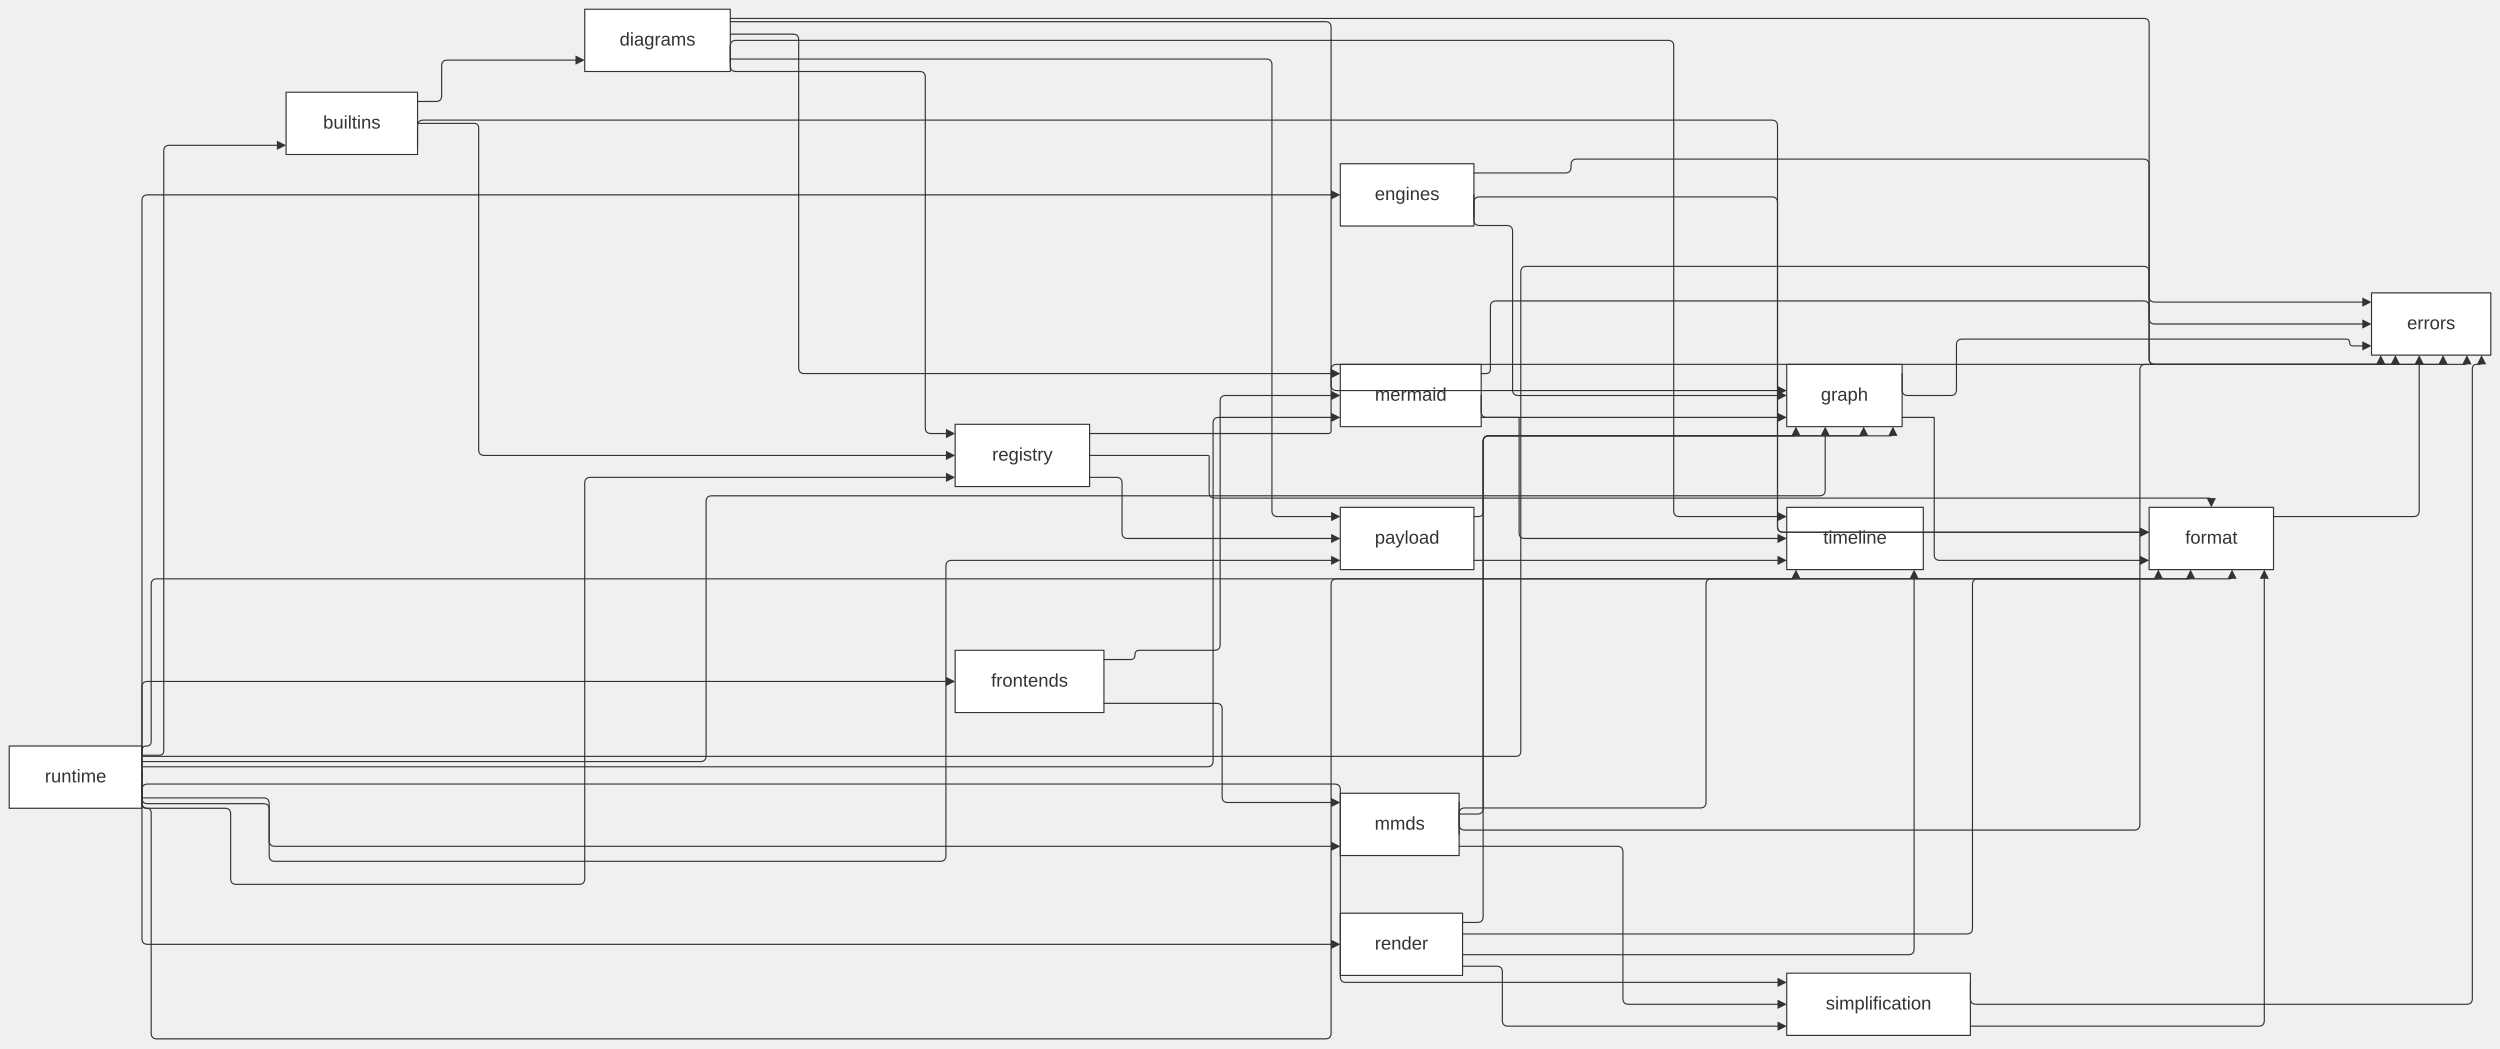
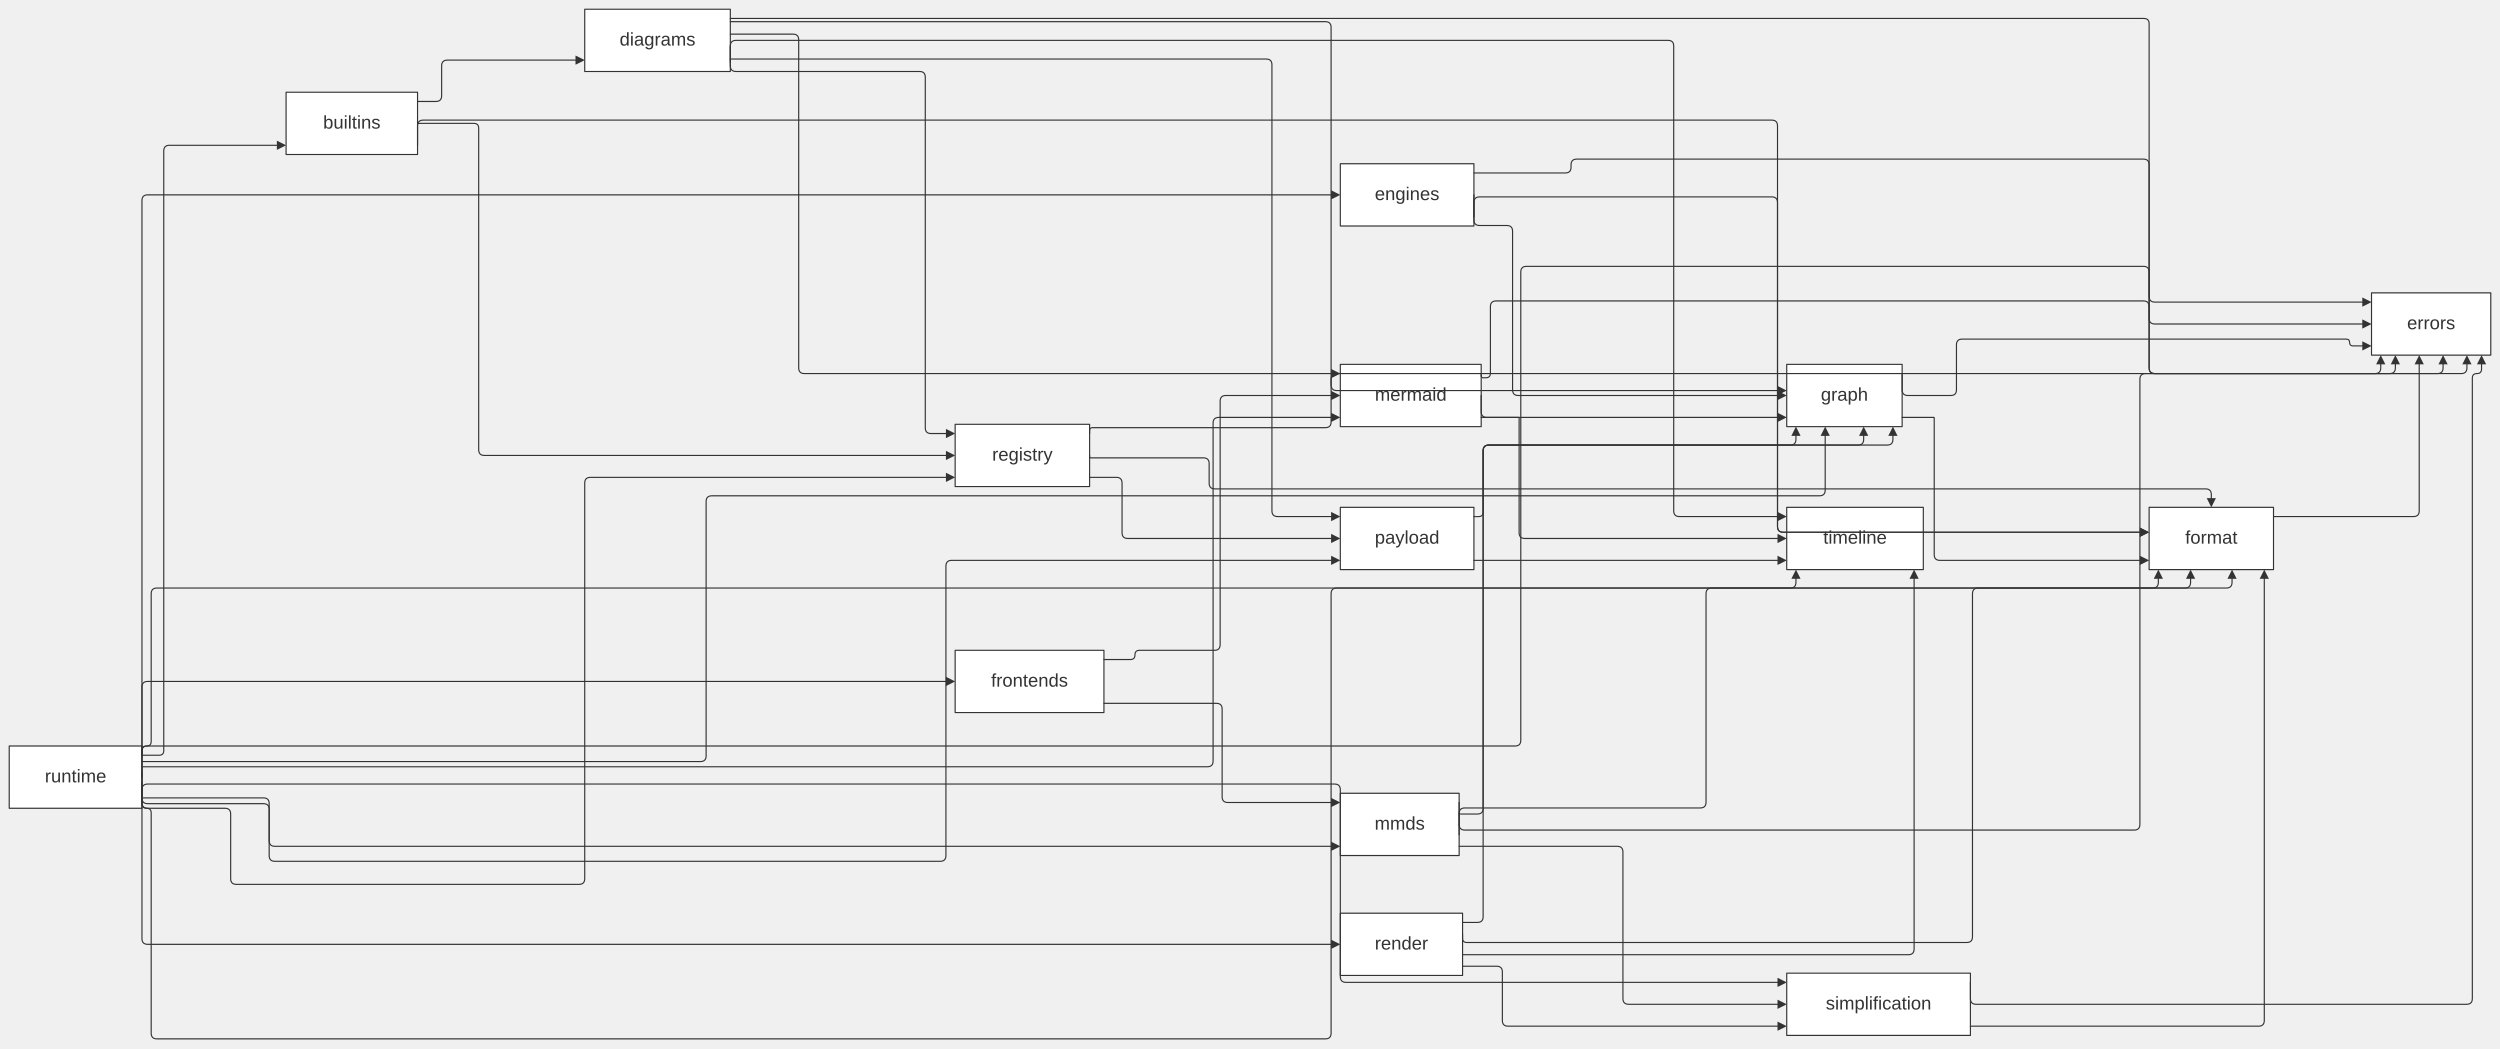
<svg xmlns="http://www.w3.org/2000/svg" width="100%" viewBox="0 0 2168.22 909.00" style="max-width: 2168.22px; background-color: transparent;" font-family="&quot;trebuchet ms&quot;, verdana, arial, sans-serif" font-size="16.00">
  <defs>
    <marker id="arrowhead" viewBox="0 0 10.00 10.00" refX="5.00" refY="5.00" markerWidth="8.00" markerHeight="8.00" orient="auto-start-reverse" markerUnits="userSpaceOnUse">
      <path d="M 0 0 L 10.00 5.00 L 0 10.00 z" fill="#333" />
    </marker>
    <marker id="crosshead" viewBox="0 0 11.00 11.00" refX="12.00" refY="5.20" markerWidth="11.00" markerHeight="11.00" orient="auto-start-reverse" markerUnits="userSpaceOnUse">
      <path d="M 1,1 l 9,9 M 10,1 l -9,9" stroke="#333" stroke-width="2" />
    </marker>
    <marker id="circlehead" viewBox="0 0 10.00 10.00" refX="11.00" refY="5.00" markerWidth="11.00" markerHeight="11.00" orient="auto-start-reverse" markerUnits="userSpaceOnUse">
      <circle cx="5" cy="5" r="5" stroke="#333" stroke-width="1" fill="#333" />
    </marker>
    <marker id="open-arrowhead" viewBox="0 0 10.00 10.00" refX="5.00" refY="5.00" markerWidth="8.00" markerHeight="8.00" orient="auto-start-reverse" markerUnits="userSpaceOnUse">
      <polygon points="0,0 10.00,5.00 0,10.00" fill="white" stroke="#333" stroke-width="1" />
    </marker>
    <marker id="diamondhead" viewBox="0 0 12.00 12.00" refX="6.00" refY="6.00" markerWidth="12.00" markerHeight="12.00" orient="auto-start-reverse" markerUnits="userSpaceOnUse">
      <polygon points="0,6.00 6.00,0 12.00,6.00 6.00,12.00" fill="#333" />
    </marker>
    <marker id="open-diamondhead" viewBox="0 0 12.00 12.00" refX="6.00" refY="6.00" markerWidth="12.00" markerHeight="12.00" orient="auto-start-reverse" markerUnits="userSpaceOnUse">
      <polygon points="0,6.00 6.00,0 12.00,6.00 6.00,12.00" fill="white" stroke="#333" stroke-width="1" />
    </marker>
  </defs>
  <g transform="translate(0.00,0.00)">
    <g class="nodes">
      <rect x="248.12" y="80.00" width="114.01" height="54.00" fill="white" stroke="#333" stroke-width="1.00" stroke-linejoin="round" />
      <text x="305.13" y="107.00" text-anchor="middle" dominant-baseline="middle" fill="#333">builtins</text>
      <rect x="507.13" y="8.00" width="126.26" height="54.00" fill="white" stroke="#333" stroke-width="1.00" stroke-linejoin="round" />
      <text x="570.26" y="35.00" text-anchor="middle" dominant-baseline="middle" fill="#333">diagrams</text>
      <rect x="1162.44" y="142.00" width="115.87" height="54.00" fill="white" stroke="#333" stroke-width="1.00" stroke-linejoin="round" />
      <text x="1220.37" y="169.00" text-anchor="middle" dominant-baseline="middle" fill="#333">engines</text>
      <rect x="2056.79" y="254.00" width="103.43" height="54.00" fill="white" stroke="#333" stroke-width="1.00" stroke-linejoin="round" />
      <text x="2108.51" y="281.00" text-anchor="middle" dominant-baseline="middle" fill="#333">errors</text>
      <rect x="1863.91" y="440.00" width="107.88" height="54.00" fill="white" stroke="#333" stroke-width="1.00" stroke-linejoin="round" />
      <text x="1917.85" y="467.00" text-anchor="middle" dominant-baseline="middle" fill="#333">format</text>
      <rect x="828.39" y="564.00" width="129.04" height="54.00" fill="white" stroke="#333" stroke-width="1.00" stroke-linejoin="round" />
      <text x="892.91" y="591.00" text-anchor="middle" dominant-baseline="middle" fill="#333">frontends</text>
      <rect x="1549.61" y="316.00" width="100.09" height="54.00" fill="white" stroke="#333" stroke-width="1.00" stroke-linejoin="round" />
      <text x="1599.66" y="343.00" text-anchor="middle" dominant-baseline="middle" fill="#333">graph</text>
      <rect x="1162.44" y="316.00" width="122.18" height="54.00" fill="white" stroke="#333" stroke-width="1.00" stroke-linejoin="round" />
      <text x="1223.52" y="343.00" text-anchor="middle" dominant-baseline="middle" fill="#333">mermaid</text>
      <rect x="1162.44" y="688.00" width="103.06" height="54.00" fill="white" stroke="#333" stroke-width="1.00" stroke-linejoin="round" />
      <text x="1213.96" y="715.00" text-anchor="middle" dominant-baseline="middle" fill="#333">mmds</text>
      <rect x="1162.44" y="440.00" width="115.87" height="54.00" fill="white" stroke="#333" stroke-width="1.00" stroke-linejoin="round" />
      <text x="1220.37" y="467.00" text-anchor="middle" dominant-baseline="middle" fill="#333">payload</text>
      <rect x="828.39" y="368.00" width="116.61" height="54.00" fill="white" stroke="#333" stroke-width="1.00" stroke-linejoin="round" />
      <text x="886.70" y="395.00" text-anchor="middle" dominant-baseline="middle" fill="#333">registry</text>
      <rect x="1162.44" y="792.00" width="106.03" height="54.00" fill="white" stroke="#333" stroke-width="1.00" stroke-linejoin="round" />
      <text x="1215.45" y="819.00" text-anchor="middle" dominant-baseline="middle" fill="#333">render</text>
      <rect x="8.00" y="647.00" width="115.12" height="54.00" fill="white" stroke="#333" stroke-width="1.00" stroke-linejoin="round" />
      <text x="65.56" y="674.00" text-anchor="middle" dominant-baseline="middle" fill="#333">runtime</text>
      <rect x="1549.61" y="844.00" width="159.30" height="54.00" fill="white" stroke="#333" stroke-width="1.00" stroke-linejoin="round" />
      <text x="1629.26" y="871.00" text-anchor="middle" dominant-baseline="middle" fill="#333">simplification</text>
      <rect x="1549.61" y="440.00" width="118.46" height="54.00" fill="white" stroke="#333" stroke-width="1.00" stroke-linejoin="round" />
      <text x="1608.84" y="467.00" text-anchor="middle" dominant-baseline="middle" fill="#333">timeline</text>
    </g>
    <g class="edgePaths">
      <path d="M362.13,88.00 L378.03,88.00 Q383.03,88.00 383.03,83.00 L383.03,57.14 Q383.03,52.14 388.03,52.14 L503.13,52.14" stroke="#333" stroke-width="1.00" fill="none" stroke-linecap="round" stroke-linejoin="round" marker-end="url(#arrowhead)" />
      <path d="M362.13,126.00 L362.13,109.18 Q362.13,104.18 367.13,104.18 L1536.61,104.18 Q1541.61,104.18 1541.61,109.18 L1541.61,432.00 L1541.61,456.61 Q1541.61,461.61 1546.61,461.61 L1859.92,461.61" stroke="#333" stroke-width="1.00" fill="none" stroke-linecap="round" stroke-linejoin="round" marker-end="url(#arrowhead)" />
      <path d="M362.13,107.00 L410.93,107.00 Q415.16,107.00 415.16,111.23 L415.16,115.47 L415.16,390.00 Q415.16,395.00 420.16,395.00 L824.39,395.00" stroke="#333" stroke-width="1.00" fill="none" stroke-linecap="round" stroke-linejoin="round" marker-end="url(#arrowhead)" />
      <path d="M633.39,16.00 L1859.30,16.00 Q1863.91,16.00 1863.91,20.61 L1863.91,25.22 L1863.91,257.00 Q1863.91,262.00 1868.91,262.00 L2052.79,262.00" stroke="#333" stroke-width="1.00" fill="none" stroke-linecap="round" stroke-linejoin="round" marker-end="url(#arrowhead)" />
      <path d="M633.39,18.80 L1149.44,18.80 Q1154.44,18.80 1154.44,23.80 L1154.44,30.11 L1154.44,308.00 L1154.44,333.75 Q1154.44,338.75 1159.44,338.75 L1545.62,338.75" stroke="#333" stroke-width="1.00" fill="none" stroke-linecap="round" stroke-linejoin="round" marker-end="url(#arrowhead)" />
      <path d="M633.39,29.60 L687.70,29.60 Q692.70,29.60 692.70,34.60 L692.70,39.89 L692.70,319.00 Q692.70,324.00 697.70,324.00 L1158.44,324.00" stroke="#333" stroke-width="1.00" fill="none" stroke-linecap="round" stroke-linejoin="round" marker-end="url(#arrowhead)" />
      <path d="M633.39,51.20 L1098.13,51.20 Q1103.13,51.20 1103.13,56.20 L1103.13,443.00 Q1103.13,448.00 1108.13,448.00 L1158.44,448.00" stroke="#333" stroke-width="1.00" fill="none" stroke-linecap="round" stroke-linejoin="round" marker-end="url(#arrowhead)" />
      <path d="M633.39,40.40 L633.39,57.00 Q633.39,62.00 638.39,62.00 L797.49,62.00 Q802.49,62.00 802.49,67.00 L802.49,371.00 Q802.49,376.00 807.49,376.00 L824.39,376.00" stroke="#333" stroke-width="1.00" fill="none" stroke-linecap="round" stroke-linejoin="round" marker-end="url(#arrowhead)" />
      <path d="M633.39,54.00 L633.39,40.00 Q633.39,35.00 638.39,35.00 L1446.59,35.00 Q1451.59,35.00 1451.59,40.00 L1451.59,443.00 Q1451.59,448.00 1456.59,448.00 L1545.61,448.00" stroke="#333" stroke-width="1.00" fill="none" stroke-linecap="round" stroke-linejoin="round" marker-end="url(#arrowhead)" />
      <path d="M1278.30,150.00 L1357.55,150.00 Q1362.55,150.00 1362.55,145.00 L1362.55,143.00 Q1362.55,138.00 1367.55,138.00 L1858.91,138.00 Q1863.91,138.00 1863.91,143.00 L1863.91,276.00 Q1863.91,281.00 1868.91,281.00 L2052.79,281.00" stroke="#333" stroke-width="1.00" fill="none" stroke-linecap="round" stroke-linejoin="round" marker-end="url(#arrowhead)" />
      <path d="M1278.30,188.00 L1278.30,175.76 Q1278.30,170.76 1283.30,170.76 L1536.61,170.76 Q1541.61,170.76 1541.61,175.76 L1541.61,432.00 L1541.61,456.61 Q1541.61,461.61 1546.61,461.61 L1859.92,461.61" stroke="#333" stroke-width="1.00" fill="none" stroke-linecap="round" stroke-linejoin="round" marker-end="url(#arrowhead)" />
      <path d="M1278.30,169.00 L1278.30,190.58 Q1278.30,195.58 1283.30,195.58 L1306.83,195.58 Q1311.83,195.58 1311.83,200.58 L1311.83,338.00 Q1311.83,343.00 1316.83,343.00 L1545.61,343.00" stroke="#333" stroke-width="1.00" fill="none" stroke-linecap="round" stroke-linejoin="round" marker-end="url(#arrowhead)" />
      <path d="M1971.79,448.00 L2093.16,448.00 Q2098.16,448.00 2098.16,443.00 L2098.16,316.00 L2098.16,312.00" stroke="#333" stroke-width="1.00" fill="none" stroke-linecap="round" stroke-linejoin="round" marker-end="url(#arrowhead)" />
      <path d="M957.44,572.00 L980.34,572.00 Q984.34,572.00 984.34,568.00 L984.34,568.00 Q984.34,564.00 988.34,564.00 L1053.22,564.00 Q1058.22,564.00 1058.22,559.00 L1058.22,348.00 Q1058.22,343.00 1063.22,343.00 L1158.44,343.00" stroke="#333" stroke-width="1.00" fill="none" stroke-linecap="round" stroke-linejoin="round" marker-end="url(#arrowhead)" />
      <path d="M957.44,610.00 L1054.94,610.00 Q1059.94,610.00 1059.94,615.00 L1059.94,691.00 Q1059.94,696.00 1064.94,696.00 L1158.44,696.00" stroke="#333" stroke-width="1.00" fill="none" stroke-linecap="round" stroke-linejoin="round" marker-end="url(#arrowhead)" />
      <path d="M1649.70,324.00 L1649.70,338.00 Q1649.70,343.00 1654.70,343.00 L1691.81,343.00 Q1696.81,343.00 1696.81,338.00 L1696.81,299.11 Q1696.81,294.11 1701.81,294.11 L2034.85,294.11 Q2037.79,294.11 2037.79,297.05 L2037.79,297.05 Q2037.79,300.00 2040.74,300.00 L2052.79,300.00" stroke="#333" stroke-width="1.00" fill="none" stroke-linecap="round" stroke-linejoin="round" marker-end="url(#arrowhead)" />
      <path d="M1649.70,362.00 L1677.27,362.00 Q1677.52,362.00 1677.52,362.25 L1677.52,362.50 L1677.52,481.00 Q1677.52,486.00 1682.52,486.00 L1859.91,486.00" stroke="#333" stroke-width="1.00" fill="none" stroke-linecap="round" stroke-linejoin="round" marker-end="url(#arrowhead)" />
-       <path d="M1284.61,324.00 L1288.61,324.00 Q1292.61,324.00 1292.61,320.00 L1292.61,266.00 Q1292.61,261.00 1297.61,261.00 L1858.91,261.00 Q1863.91,261.00 1863.91,266.00 L1863.91,311.00 Q1863.91,316.00 1868.91,316.00 L2062.79,316.00 Q2064.79,316.00 2064.79,314.00 L2064.79,312.00" stroke="#333" stroke-width="1.00" fill="none" stroke-linecap="round" stroke-linejoin="round" marker-end="url(#arrowhead)" />
+       <path d="M1284.61,324.00 L1284.61,325.82 Q1284.61,327.64 1286.43,327.64 L1288.61,327.64 Q1292.61,327.64 1292.61,323.64 L1292.61,266.00 Q1292.61,261.00 1297.61,261.00 L1858.91,261.00 Q1863.91,261.00 1863.91,266.00 L1863.91,319.00 Q1863.91,324.00 1868.91,324.00 L2059.79,324.00 Q2064.79,324.00 2064.79,319.00 L2064.79,312.00" stroke="#333" stroke-width="1.00" fill="none" stroke-linecap="round" stroke-linejoin="round" marker-end="url(#arrowhead)" />
      <path d="M1284.61,343.00 L1284.61,357.00 Q1284.61,362.00 1289.61,362.00 L1545.61,362.00" stroke="#333" stroke-width="1.00" fill="none" stroke-linecap="round" stroke-linejoin="round" marker-end="url(#arrowhead)" />
      <path d="M1284.61,362.00 L1317.18,362.00 Q1317.51,362.00 1317.51,362.33 L1317.51,362.66 L1317.51,462.00 Q1317.51,467.00 1322.51,467.00 L1545.61,467.00" stroke="#333" stroke-width="1.00" fill="none" stroke-linecap="round" stroke-linejoin="round" marker-end="url(#arrowhead)" />
-       <path d="M1265.49,696.00 L1265.49,714.91 Q1265.49,719.91 1270.49,719.91 L1850.91,719.91 Q1855.91,719.91 1855.91,714.91 L1855.91,321.00 Q1855.91,316.00 1860.91,316.00 L2137.54,316.00 Q2139.54,316.00 2139.54,314.00 L2139.54,312.00" stroke="#333" stroke-width="1.00" fill="none" stroke-linecap="round" stroke-linejoin="round" marker-end="url(#arrowhead)" />
-       <path d="M1265.49,724.00 L1265.49,705.72 Q1265.49,700.72 1270.49,700.72 L1474.62,700.72 Q1479.62,700.72 1479.62,695.72 L1479.62,507.00 Q1479.62,502.00 1484.62,502.00 L1897.87,502.00 Q1899.87,502.00 1899.87,500.00 L1899.87,498.00" stroke="#333" stroke-width="1.00" fill="none" stroke-linecap="round" stroke-linejoin="round" marker-end="url(#arrowhead)" />
-       <path d="M1265.49,706.00 L1281.30,706.00 Q1286.30,706.00 1286.30,701.00 L1286.30,383.00 Q1286.30,378.00 1291.30,378.00 L1614.34,378.00 Q1616.34,378.00 1616.34,376.00 L1616.34,374.00" stroke="#333" stroke-width="1.00" fill="none" stroke-linecap="round" stroke-linejoin="round" marker-end="url(#arrowhead)" />
+       <path d="M1265.49,696.00 L1265.49,714.91 Q1265.49,719.91 1270.49,719.91 L1850.91,719.91 Q1855.91,719.91 1855.91,714.91 L1855.91,329.00 Q1855.91,324.00 1860.91,324.00 L2134.54,324.00 Q2139.54,324.00 2139.54,319.00 L2139.54,312.00" stroke="#333" stroke-width="1.00" fill="none" stroke-linecap="round" stroke-linejoin="round" marker-end="url(#arrowhead)" />
+       <path d="M1265.49,724.00 L1265.49,705.72 Q1265.49,700.72 1270.49,700.72 L1474.62,700.72 Q1479.62,700.72 1479.62,695.72 L1479.62,515.00 Q1479.62,510.00 1484.62,510.00 L1894.87,510.00 Q1899.87,510.00 1899.87,505.00 L1899.87,498.00" stroke="#333" stroke-width="1.00" fill="none" stroke-linecap="round" stroke-linejoin="round" marker-end="url(#arrowhead)" />
+       <path d="M1265.49,706.00 L1281.30,706.00 Q1286.30,706.00 1286.30,701.00 L1286.30,391.00 Q1286.30,386.00 1291.30,386.00 L1611.34,386.00 Q1616.34,386.00 1616.34,381.00 L1616.34,374.00" stroke="#333" stroke-width="1.00" fill="none" stroke-linecap="round" stroke-linejoin="round" marker-end="url(#arrowhead)" />
      <path d="M1265.49,734.00 L1402.55,734.00 Q1407.55,734.00 1407.55,739.00 L1407.55,866.00 Q1407.55,871.00 1412.55,871.00 L1545.61,871.00" stroke="#333" stroke-width="1.00" fill="none" stroke-linecap="round" stroke-linejoin="round" marker-end="url(#arrowhead)" />
-       <path d="M1278.30,448.00 L1282.30,448.00 Q1286.30,448.00 1286.30,444.00 L1286.30,383.00 Q1286.30,378.00 1291.30,378.00 L1555.61,378.00 Q1557.61,378.00 1557.61,376.00 L1557.61,374.00" stroke="#333" stroke-width="1.00" fill="none" stroke-linecap="round" stroke-linejoin="round" marker-end="url(#arrowhead)" />
+       <path d="M1278.30,448.00 L1278.30,448.03 Q1278.30,448.06 1278.33,448.06 L1282.30,448.06 Q1286.30,448.06 1286.30,444.06 L1286.30,391.00 Q1286.30,386.00 1291.30,386.00 L1552.61,386.00 Q1557.61,386.00 1557.61,381.00 L1557.61,374.00" stroke="#333" stroke-width="1.00" fill="none" stroke-linecap="round" stroke-linejoin="round" marker-end="url(#arrowhead)" />
      <path d="M1278.30,486.00 L1545.61,486.00" stroke="#333" stroke-width="1.00" fill="none" stroke-linecap="round" stroke-linejoin="round" marker-end="url(#arrowhead)" />
-       <path d="M945.00,376.00 L1151.88,376.00 Q1154.44,376.00 1154.44,373.45 L1154.44,370.90 L1154.44,321.00 Q1154.44,316.00 1159.44,316.00 L2075.48,316.00 Q2077.48,316.00 2077.48,314.00 L2077.48,312.00" stroke="#333" stroke-width="1.00" fill="none" stroke-linecap="round" stroke-linejoin="round" marker-end="url(#arrowhead)" />
-       <path d="M945.00,395.00 L1047.63,395.00 Q1048.68,395.00 1048.68,396.06 L1048.68,397.11 L1048.68,427.00 Q1048.68,432.00 1053.68,432.00 L1915.85,432.00 Q1917.85,432.00 1917.85,434.00 L1917.85,436.00" stroke="#333" stroke-width="1.00" fill="none" stroke-linecap="round" stroke-linejoin="round" marker-end="url(#arrowhead)" />
+       <path d="M945.00,376.00 L945.00,373.45 Q945.00,370.90 947.55,370.90 L1149.44,370.90 Q1154.44,370.90 1154.44,365.90 L1154.44,329.00 Q1154.44,324.00 1159.44,324.00 L2072.48,324.00 Q2077.48,324.00 2077.48,319.00 L2077.48,312.00" stroke="#333" stroke-width="1.00" fill="none" stroke-linecap="round" stroke-linejoin="round" marker-end="url(#arrowhead)" />
+       <path d="M945.00,395.00 L945.00,396.06 Q945.00,397.11 946.06,397.11 L1043.68,397.11 Q1048.68,397.11 1048.68,402.11 L1048.68,419.00 Q1048.68,424.00 1053.68,424.00 L1912.85,424.00 Q1917.85,424.00 1917.85,429.00 L1917.85,436.00" stroke="#333" stroke-width="1.00" fill="none" stroke-linecap="round" stroke-linejoin="round" marker-end="url(#arrowhead)" />
      <path d="M945.00,414.00 L968.14,414.00 Q973.14,414.00 973.14,419.00 L973.14,462.00 Q973.14,467.00 978.14,467.00 L1158.44,467.00" stroke="#333" stroke-width="1.00" fill="none" stroke-linecap="round" stroke-linejoin="round" marker-end="url(#arrowhead)" />
-       <path d="M1268.46,810.00 L1705.71,810.00 Q1710.71,810.00 1710.71,805.00 L1710.71,507.00 Q1710.71,502.00 1715.71,502.00 L1933.83,502.00 Q1935.83,502.00 1935.83,500.00 L1935.83,498.00" stroke="#333" stroke-width="1.00" fill="none" stroke-linecap="round" stroke-linejoin="round" marker-end="url(#arrowhead)" />
-       <path d="M1268.46,800.00 L1281.30,800.00 Q1286.30,800.00 1286.30,795.00 L1286.30,383.00 Q1286.30,378.00 1291.30,378.00 L1639.70,378.00 Q1641.70,378.00 1641.70,376.00 L1641.70,374.00" stroke="#333" stroke-width="1.00" fill="none" stroke-linecap="round" stroke-linejoin="round" marker-end="url(#arrowhead)" />
+       <path d="M1268.46,810.00 L1268.46,813.71 Q1268.46,817.41 1272.17,817.41 L1705.71,817.41 Q1710.71,817.41 1710.71,812.41 L1710.71,515.00 Q1710.71,510.00 1715.71,510.00 L1930.83,510.00 Q1935.83,510.00 1935.83,505.00 L1935.83,498.00" stroke="#333" stroke-width="1.00" fill="none" stroke-linecap="round" stroke-linejoin="round" marker-end="url(#arrowhead)" />
+       <path d="M1268.46,800.00 L1281.30,800.00 Q1286.30,800.00 1286.30,795.00 L1286.30,391.00 Q1286.30,386.00 1291.30,386.00 L1636.70,386.00 Q1641.70,386.00 1641.70,381.00 L1641.70,374.00" stroke="#333" stroke-width="1.00" fill="none" stroke-linecap="round" stroke-linejoin="round" marker-end="url(#arrowhead)" />
      <path d="M1268.46,838.00 L1297.98,838.00 Q1302.98,838.00 1302.98,843.00 L1302.98,885.00 Q1302.98,890.00 1307.98,890.00 L1545.61,890.00" stroke="#333" stroke-width="1.00" fill="none" stroke-linecap="round" stroke-linejoin="round" marker-end="url(#arrowhead)" />
      <path d="M1268.46,828.00 L1655.08,828.00 Q1660.08,828.00 1660.08,823.00 L1660.08,502.00 L1660.08,498.00" stroke="#333" stroke-width="1.00" fill="none" stroke-linecap="round" stroke-linejoin="round" marker-end="url(#arrowhead)" />
      <path d="M123.12,655.00 L138.02,655.00 Q142.02,655.00 142.02,651.00 L142.02,647.00 L142.02,131.00 Q142.02,126.00 147.02,126.00 L244.12,126.00" stroke="#333" stroke-width="1.00" fill="none" stroke-linecap="round" stroke-linejoin="round" marker-end="url(#arrowhead)" />
      <path d="M123.12,655.00 L123.12,174.00 Q123.12,169.00 128.12,169.00 L1158.44,169.00" stroke="#333" stroke-width="1.00" fill="none" stroke-linecap="round" stroke-linejoin="round" marker-end="url(#arrowhead)" />
-       <path d="M123.12,656.00 L1314.46,656.00 Q1318.96,656.00 1318.96,651.50 L1318.96,647.00 L1318.96,236.00 Q1318.96,231.00 1323.96,231.00 L1858.91,231.00 Q1863.91,231.00 1863.91,236.00 L1863.91,311.00 Q1863.91,316.00 1868.91,316.00 L2116.85,316.00 Q2118.85,316.00 2118.85,314.00 L2118.85,312.00" stroke="#333" stroke-width="1.00" fill="none" stroke-linecap="round" stroke-linejoin="round" marker-end="url(#arrowhead)" />
-       <path d="M123.12,674.00 L123.12,651.00 Q123.12,647.00 127.12,647.00 L127.12,647.00 Q131.12,647.00 131.12,643.00 L131.12,507.00 Q131.12,502.00 136.12,502.00 L1869.91,502.00 Q1871.91,502.00 1871.91,500.00 L1871.91,498.00" stroke="#333" stroke-width="1.00" fill="none" stroke-linecap="round" stroke-linejoin="round" marker-end="url(#arrowhead)" />
+       <path d="M123.12,656.00 L123.12,651.50 Q123.12,647.00 127.62,647.00 L1313.96,647.00 Q1318.96,647.00 1318.96,642.00 L1318.96,236.00 Q1318.96,231.00 1323.96,231.00 L1858.91,231.00 Q1863.91,231.00 1863.91,236.00 L1863.91,319.00 Q1863.91,324.00 1868.91,324.00 L2113.85,324.00 Q2118.85,324.00 2118.85,319.00 L2118.85,312.00" stroke="#333" stroke-width="1.00" fill="none" stroke-linecap="round" stroke-linejoin="round" marker-end="url(#arrowhead)" />
+       <path d="M123.12,674.00 L123.12,651.00 Q123.12,647.00 127.12,647.00 L127.12,647.00 Q131.12,647.00 131.12,643.00 L131.12,515.00 Q131.12,510.00 136.12,510.00 L1866.91,510.00 Q1871.91,510.00 1871.91,505.00 L1871.91,498.00" stroke="#333" stroke-width="1.00" fill="none" stroke-linecap="round" stroke-linejoin="round" marker-end="url(#arrowhead)" />
      <path d="M123.12,687.50 L123.12,596.00 Q123.12,591.00 128.12,591.00 L824.39,591.00" stroke="#333" stroke-width="1.00" fill="none" stroke-linecap="round" stroke-linejoin="round" marker-end="url(#arrowhead)" />
      <path d="M123.12,660.50 L607.41,660.50 Q612.41,660.50 612.41,655.50 L612.41,435.00 Q612.41,430.00 617.41,430.00 L1577.97,430.00 Q1582.97,430.00 1582.97,425.00 L1582.97,374.00" stroke="#333" stroke-width="1.00" fill="none" stroke-linecap="round" stroke-linejoin="round" marker-end="url(#arrowhead)" />
      <path d="M123.12,665.00 L1047.10,665.00 Q1052.10,665.00 1052.10,660.00 L1052.10,367.00 Q1052.10,362.00 1057.10,362.00 L1158.44,362.00" stroke="#333" stroke-width="1.00" fill="none" stroke-linecap="round" stroke-linejoin="round" marker-end="url(#arrowhead)" />
      <path d="M123.12,692.00 L228.45,692.00 Q233.45,692.00 233.45,697.00 L233.45,729.00 Q233.45,734.00 238.45,734.00 L1158.44,734.00" stroke="#333" stroke-width="1.00" fill="none" stroke-linecap="round" stroke-linejoin="round" marker-end="url(#arrowhead)" />
      <path d="M123.12,678.50 L123.12,692.02 Q123.12,697.02 128.12,697.02 L228.45,697.02 Q233.45,697.02 233.45,702.02 L233.45,742.00 Q233.45,747.00 238.45,747.00 L815.39,747.00 Q820.39,747.00 820.39,742.00 L820.39,491.00 Q820.39,486.00 825.39,486.00 L1158.44,486.00" stroke="#333" stroke-width="1.00" fill="none" stroke-linecap="round" stroke-linejoin="round" marker-end="url(#arrowhead)" />
      <path d="M123.12,669.50 L123.12,696.00 Q123.12,701.00 128.12,701.00 L195.05,701.00 Q200.05,701.00 200.05,706.00 L200.05,762.00 Q200.05,767.00 205.05,767.00 L502.13,767.00 Q507.13,767.00 507.13,762.00 L507.13,419.00 Q507.13,414.00 512.13,414.00 L824.39,414.00" stroke="#333" stroke-width="1.00" fill="none" stroke-linecap="round" stroke-linejoin="round" marker-end="url(#arrowhead)" />
      <path d="M123.12,693.00 L123.12,814.00 Q123.12,819.00 128.12,819.00 L1158.44,819.00" stroke="#333" stroke-width="1.00" fill="none" stroke-linecap="round" stroke-linejoin="round" marker-end="url(#arrowhead)" />
      <path d="M123.12,693.00 L123.12,685.00 Q123.12,680.00 128.12,680.00 L1157.44,680.00 Q1162.44,680.00 1162.44,685.00 L1162.44,847.00 Q1162.44,852.00 1167.44,852.00 L1545.61,852.00" stroke="#333" stroke-width="1.00" fill="none" stroke-linecap="round" stroke-linejoin="round" marker-end="url(#arrowhead)" />
-       <path d="M123.12,683.00 L123.12,697.00 Q123.12,701.00 127.12,701.00 L127.12,701.00 Q131.12,701.00 131.12,705.00 L131.12,896.00 Q131.12,901.00 136.12,901.00 L1149.44,901.00 Q1154.44,901.00 1154.44,896.00 L1154.44,507.00 Q1154.44,502.00 1159.44,502.00 L1555.61,502.00 Q1557.61,502.00 1557.61,500.00 L1557.61,498.00" stroke="#333" stroke-width="1.00" fill="none" stroke-linecap="round" stroke-linejoin="round" marker-end="url(#arrowhead)" />
-       <path d="M1708.91,852.00 L1708.91,866.00 Q1708.91,871.00 1713.91,871.00 L2139.22,871.00 Q2144.22,871.00 2144.22,866.00 L2144.22,320.00 Q2144.22,316.00 2148.22,316.00 L2150.22,316.00 Q2152.22,316.00 2152.22,314.00 L2152.22,312.00" stroke="#333" stroke-width="1.00" fill="none" stroke-linecap="round" stroke-linejoin="round" marker-end="url(#arrowhead)" />
+       <path d="M123.12,683.00 L123.12,697.00 Q123.12,701.00 127.12,701.00 L127.12,701.00 Q131.12,701.00 131.12,705.00 L131.12,896.00 Q131.12,901.00 136.12,901.00 L1149.44,901.00 Q1154.44,901.00 1154.44,896.00 L1154.44,515.00 Q1154.44,510.00 1159.44,510.00 L1552.61,510.00 Q1557.61,510.00 1557.61,505.00 L1557.61,498.00" stroke="#333" stroke-width="1.00" fill="none" stroke-linecap="round" stroke-linejoin="round" marker-end="url(#arrowhead)" />
+       <path d="M1708.91,852.00 L1708.91,866.00 Q1708.91,871.00 1713.91,871.00 L2139.22,871.00 Q2144.22,871.00 2144.22,866.00 L2144.22,328.00 Q2144.22,324.00 2148.22,324.00 L2148.22,324.00 Q2152.22,324.00 2152.22,320.00 L2152.22,312.00" stroke="#333" stroke-width="1.00" fill="none" stroke-linecap="round" stroke-linejoin="round" marker-end="url(#arrowhead)" />
      <path d="M1708.91,890.00 L1958.79,890.00 Q1963.79,890.00 1963.79,885.00 L1963.79,502.00 L1963.79,498.00" stroke="#333" stroke-width="1.00" fill="none" stroke-linecap="round" stroke-linejoin="round" marker-end="url(#arrowhead)" />
    </g>
    <g class="edgeLabels">
    </g>
  </g>
</svg>
